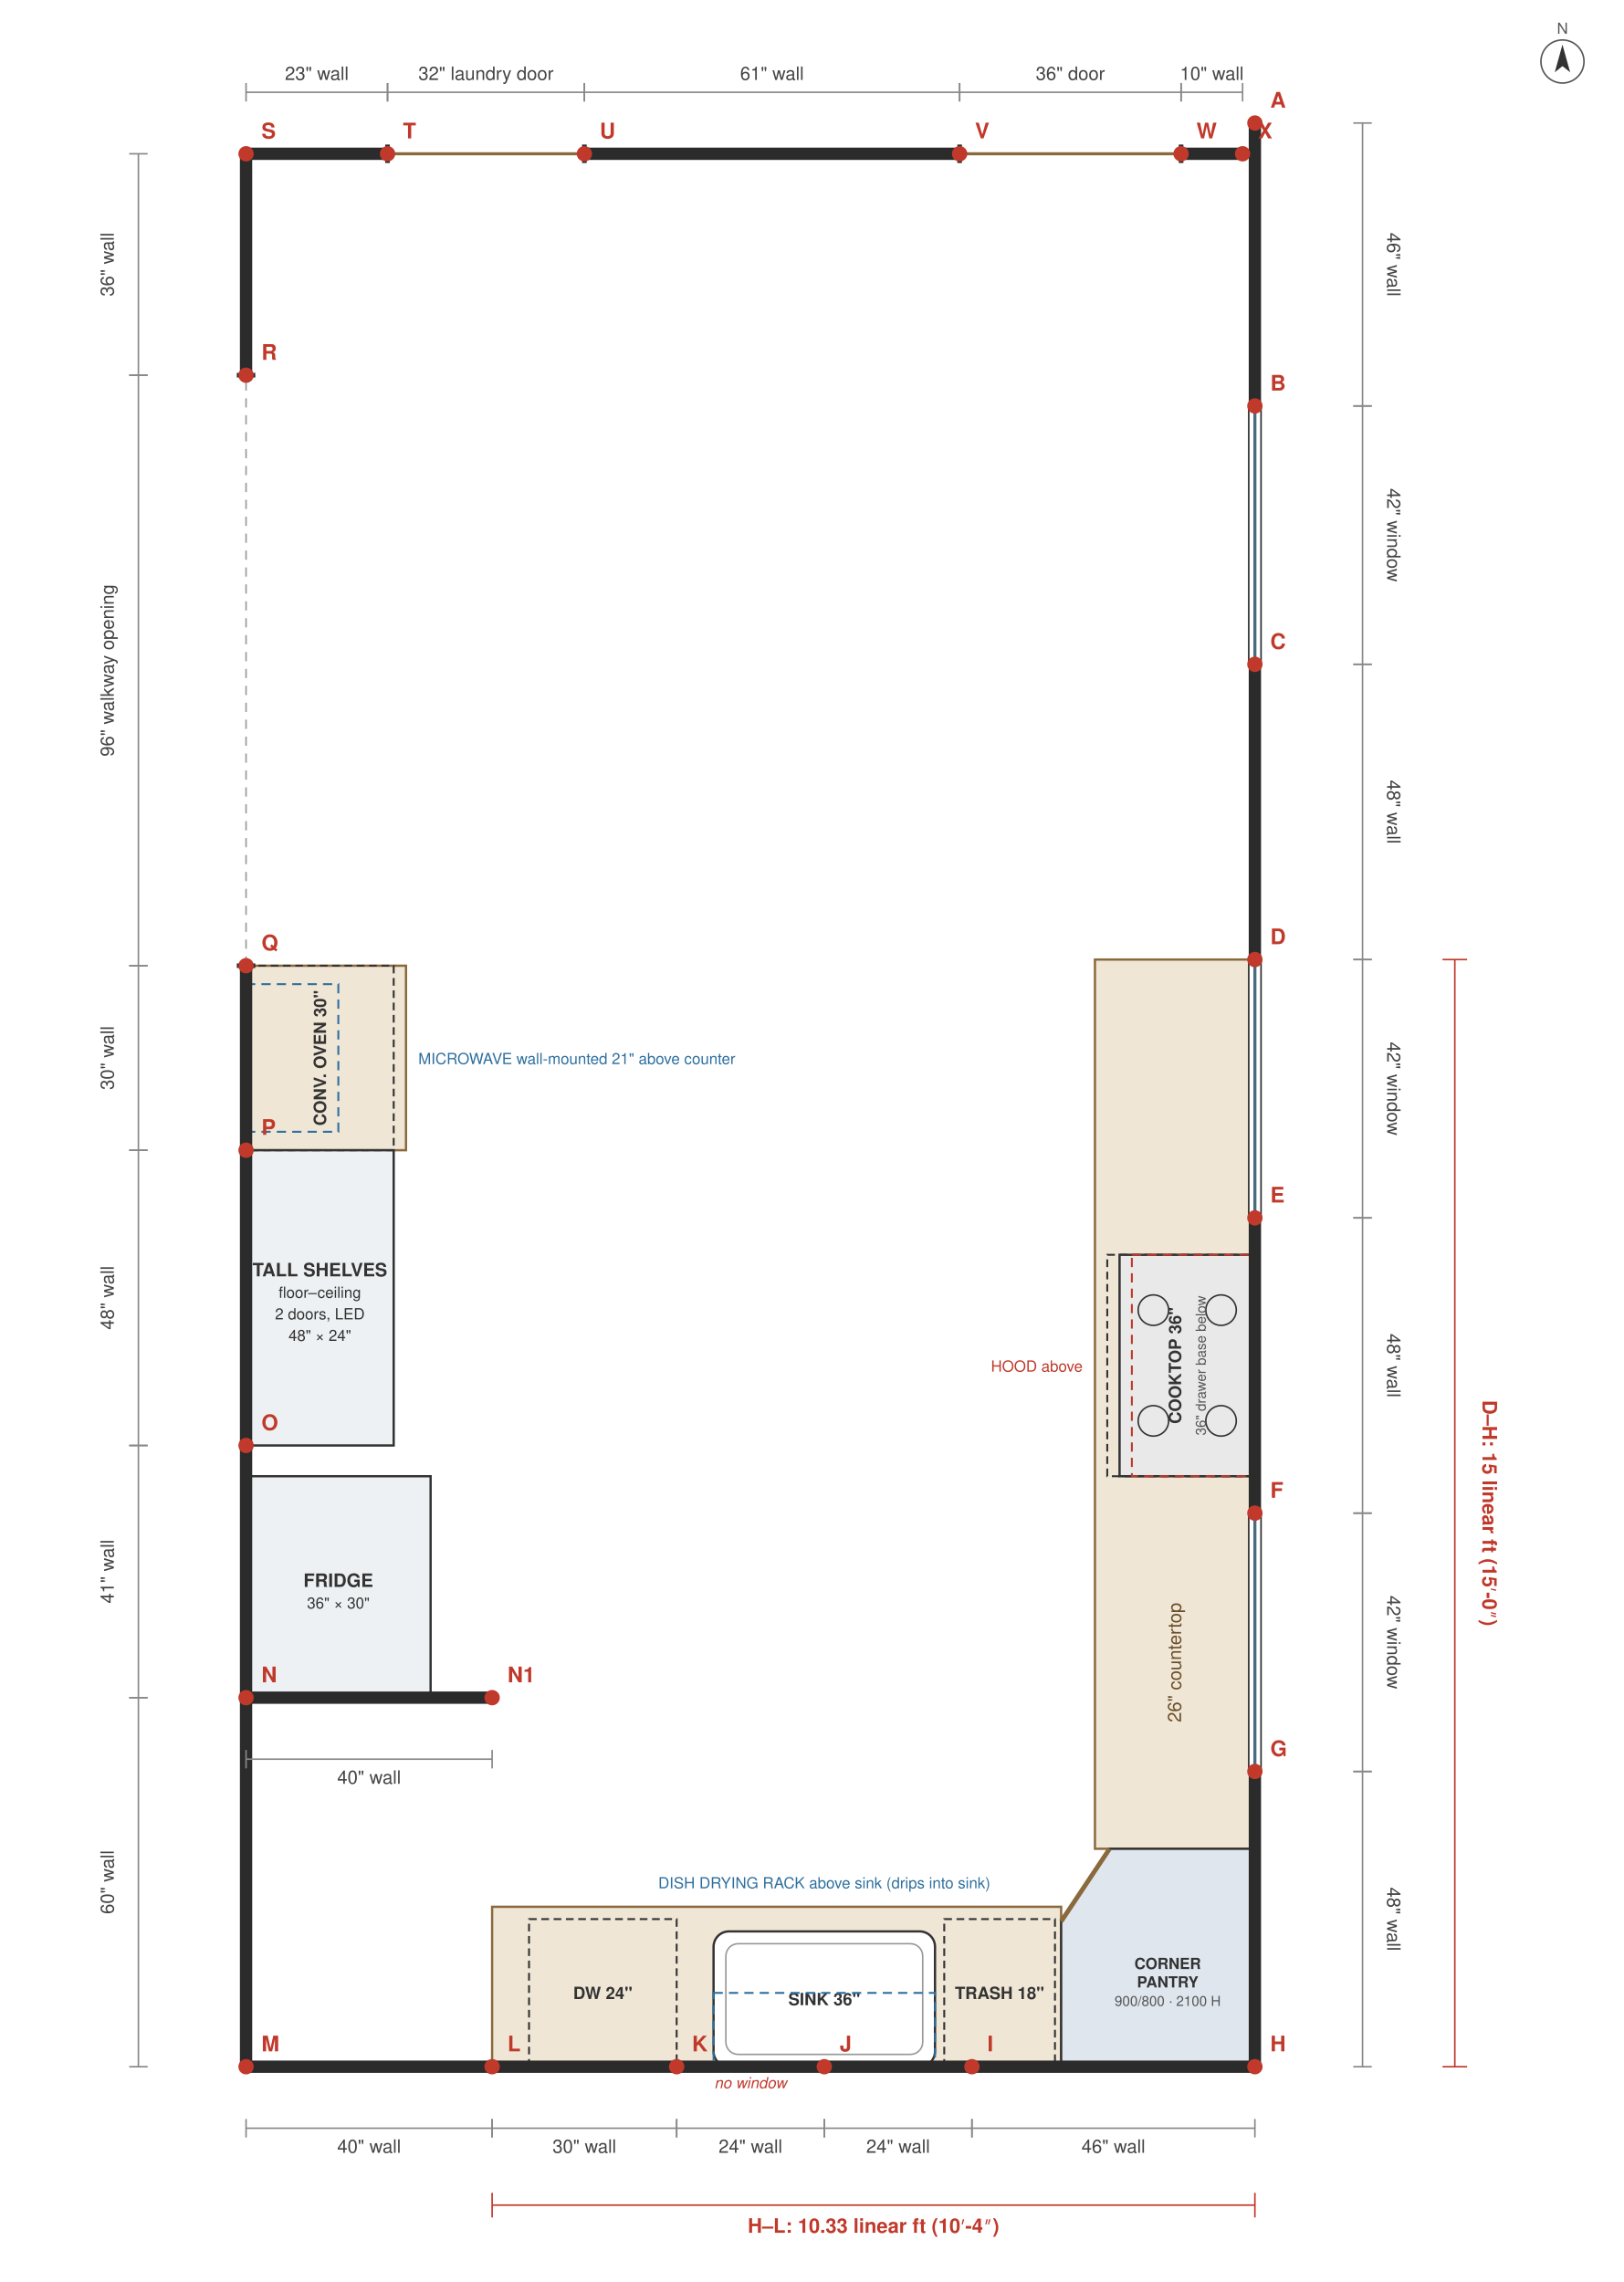
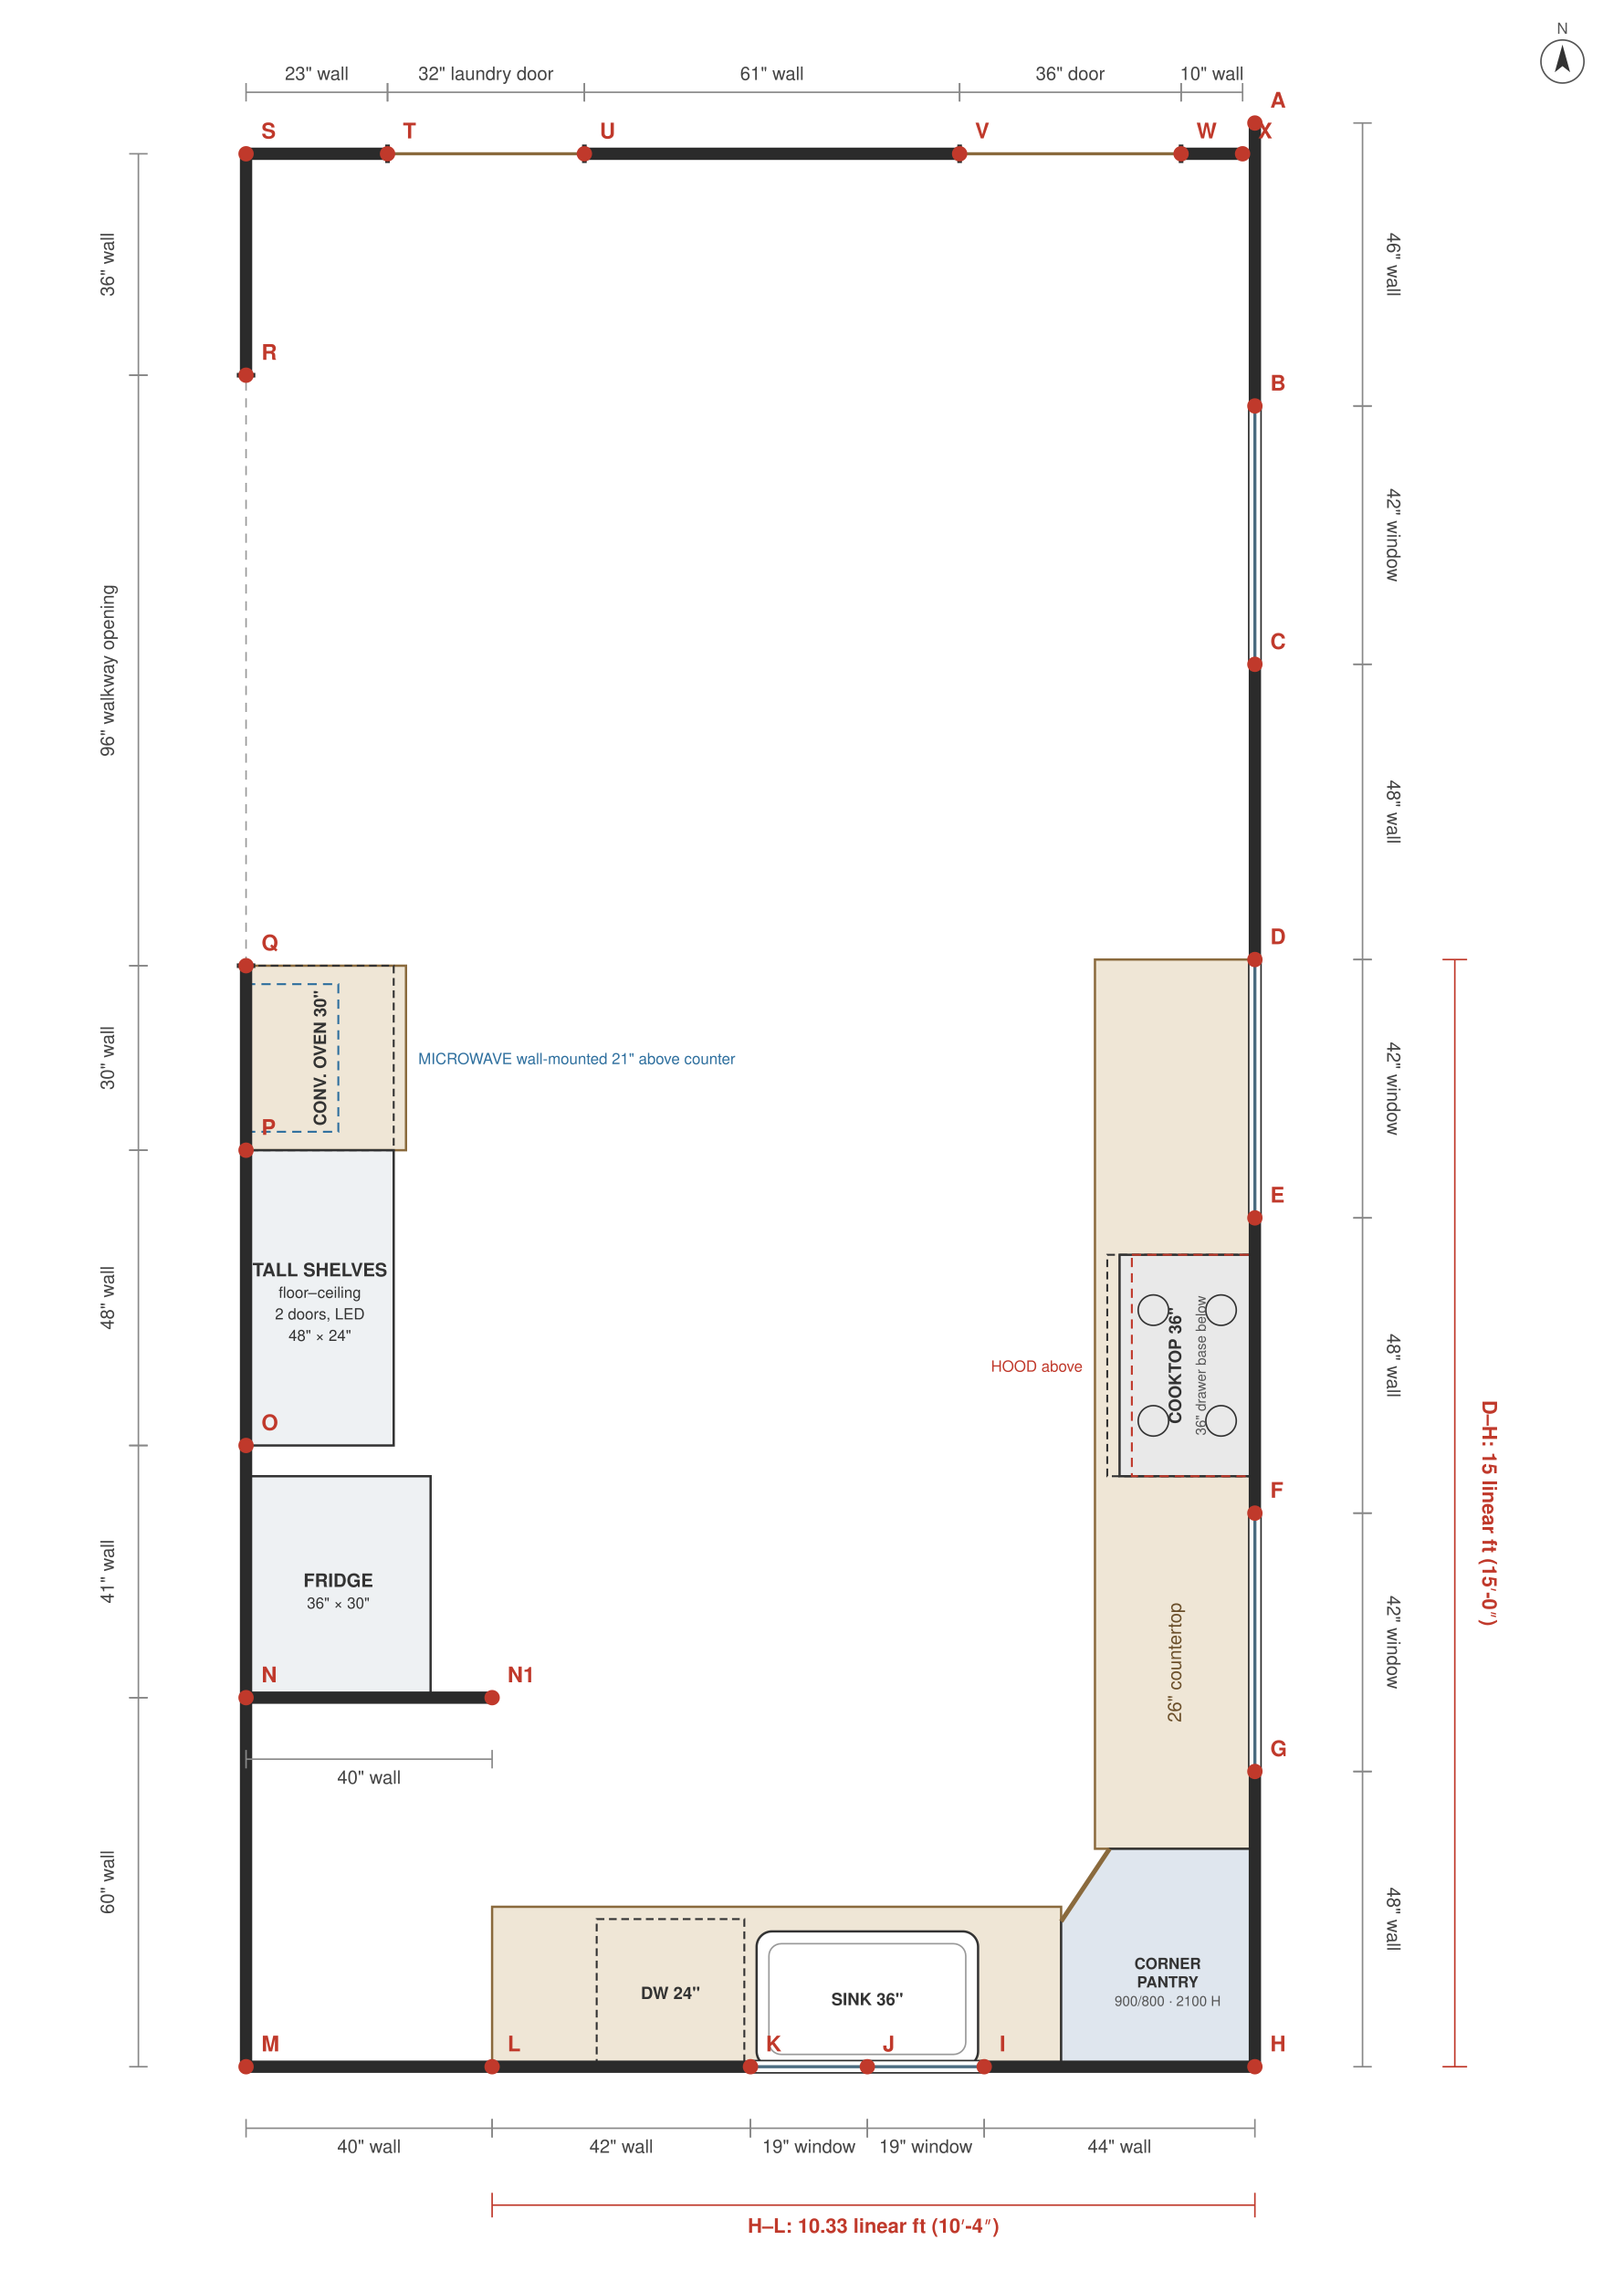
<svg xmlns="http://www.w3.org/2000/svg" viewBox="0 0 1056 1484" width="1056" height="1484" font-family="Helvetica, Arial, sans-serif">
  <rect width="1056" height="1484" fill="#ffffff" />
  <g id="north" transform="translate(1016,40)">
    <circle r="14" fill="none" stroke="#555" />
    <path d="M 0 -11 L 5 7 L 0 3 L -5 7 Z" fill="#333" />
    <text y="-18" font-size="10" fill="#555" text-anchor="middle">N</text>
  </g>
  <path id="counter-Dp" d="M 816 624 L 816 1202.268 L 712 1202.268 L 712 624 Z" fill="#efe6d6" stroke="#8a6a3d" stroke-width="1.5" />
  <text x="764.0" y="1085.134" font-size="12" fill="#6b4f2a" text-anchor="middle" transform="rotate(-90 764.0 1081.134)">26" countertop</text>
  <path id="counter-pL" d="M 690.016 1344 L 320 1344 L 320 1240 L 690.016 1240 Z" fill="#efe6d6" stroke="#8a6a3d" stroke-width="1.5" />
  <path id="counter-PQ" d="M 160 748 L 160 628 L 264 628 L 264 748 Z" fill="#efe6d6" stroke="#8a6a3d" stroke-width="1.5" />
  <g id="appliance-fridge">
    <rect x="160" y="960" width="120" height="144" fill="#eef1f3" stroke="#333" stroke-width="1.5" />
    <text x="220.0" y="1032.0" font-size="12" font-weight="700" fill="#333" text-anchor="middle">FRIDGE</text>
    <text x="220.0" y="1046.0" font-size="10" font-weight="400" fill="#333" text-anchor="middle">36" × 30"</text>
  </g>
  <g id="appliance-tall shelves">
    <rect x="160" y="748" width="96" height="192" fill="#eef1f3" stroke="#333" stroke-width="1.5" />
    <text x="208.0" y="830.0" font-size="12" font-weight="700" fill="#333" text-anchor="middle">TALL SHELVES</text>
    <text x="208.0" y="844.0" font-size="10" font-weight="400" fill="#333" text-anchor="middle">floor–ceiling</text>
    <text x="208.0" y="858.0" font-size="10" font-weight="400" fill="#333" text-anchor="middle">2 doors, LED</text>
    <text x="208.0" y="872.0" font-size="10" font-weight="400" fill="#333" text-anchor="middle">48" × 24"</text>
  </g>
  <path id="corner-pantry" d="M 816 1344 L 816 1202.268 L 721.512 1202.268 L 690.016 1249.512 L 690.016 1344 Z" fill="#dfe6ee" stroke="#333" stroke-width="1.5" />
  <line x1="721.512" y1="1202.268" x2="690.016" y2="1249.512" stroke="#8a6a3d" stroke-width="3" />
  <text x="759.307" y="1280.472" font-size="10" font-weight="700" fill="#333" text-anchor="middle">CORNER</text>
  <text x="759.307" y="1292.472" font-size="10" font-weight="700" fill="#333" text-anchor="middle">PANTRY</text>
  <text x="759.307" y="1304.472" font-size="9" fill="#555" text-anchor="middle">900/800 · 2100 H</text>
-   <text x="488.0" y="1358.0" font-size="10" font-style="italic" fill="#c0392b" text-anchor="middle">no window</text>
  <g id="under-conv.">
    <rect x="160" y="628" width="96" height="120" fill="none" stroke="#333" stroke-width="1.25" stroke-dasharray="5 3" />
    <text x="212.0" y="688.0" font-size="11" font-weight="700" fill="#333" text-anchor="middle" transform="rotate(-90 212.0 688.0)">CONV. OVEN 30"</text>
  </g>
  <g id="rack-microwave">
    <rect x="160" y="640" width="60" height="96" fill="none" stroke="#2e6f9e" stroke-width="1.25" stroke-dasharray="6 4" />
    <text x="272" y="692.0" font-size="10" fill="#2e6f9e" text-anchor="start">MICROWAVE wall-mounted 21" above counter</text>
  </g>
  <g id="under-base">
    <rect x="720" y="816" width="96" height="144" fill="none" stroke="#333" stroke-width="1.25" stroke-dasharray="5 3" />
  </g>
  <g id="range-cooktop">
    <rect x="728" y="816" width="88" height="144" fill="#e9e9e9" stroke="#333" stroke-width="1.5" />
    <circle cx="750.0" cy="852.0" r="9.9" fill="none" stroke="#333" />
    <circle cx="750.0" cy="924.0" r="9.9" fill="none" stroke="#333" />
    <circle cx="794.0" cy="852.0" r="9.9" fill="none" stroke="#333" />
    <circle cx="794.0" cy="924.0" r="9.9" fill="none" stroke="#333" />
    <text x="768.0" y="888.0" font-size="11" font-weight="700" fill="#333" text-anchor="middle" transform="rotate(-90 768.0 888.0)">COOKTOP 36"</text>
    <text x="784.0" y="888.0" font-size="9" fill="#555" text-anchor="middle" transform="rotate(-90 784.0 888.0)">36" drawer base below</text>
  </g>
  <g id="hood-hood">
    <rect x="736" y="816" width="80" height="144" fill="none" stroke="#c0392b" stroke-width="1.25" stroke-dasharray="6 4" />
    <text x="704" y="892.0" font-size="10" fill="#c0392b" text-anchor="end">HOOD above</text>
  </g>
  <g id="sink-sink">
-     <rect x="464" y="1256" width="144" height="88" rx="10" fill="#fff" stroke="#333" stroke-width="1.5" />
-     <rect x="472" y="1264" width="128" height="72" rx="8" fill="none" stroke="#999" />
-     <text x="536.0" y="1304.0" font-size="11" font-weight="700" fill="#333" text-anchor="middle">SINK 36"</text>
-   </g>
-   <g id="rack-dish">
-     <rect x="464" y="1296" width="144" height="48" fill="none" stroke="#2e6f9e" stroke-width="1.25" stroke-dasharray="6 4" />
-     <text x="536.0" y="1228" font-size="10" fill="#2e6f9e" text-anchor="middle">DISH DRYING RACK above sink (drips into sink)</text>
+     <rect x="492" y="1256" width="144" height="88" rx="10" fill="#fff" stroke="#333" stroke-width="1.5" />
+     <rect x="500" y="1264" width="128" height="72" rx="8" fill="none" stroke="#999" />
+     <text x="564.0" y="1304.0" font-size="11" font-weight="700" fill="#333" text-anchor="middle">SINK 36"</text>
  </g>
  <g id="under-dw">
-     <rect x="344" y="1248" width="96" height="96" fill="none" stroke="#333" stroke-width="1.25" stroke-dasharray="5 3" />
-     <text x="392.0" y="1300.0" font-size="11" font-weight="700" fill="#333" text-anchor="middle">DW 24"</text>
-   </g>
-   <g id="under-trash">
-     <rect x="614.0" y="1248" width="72.0" height="96" fill="none" stroke="#333" stroke-width="1.25" stroke-dasharray="5 3" />
-     <text x="650.0" y="1300.0" font-size="11" font-weight="700" fill="#333" text-anchor="middle">TRASH 18"</text>
+     <rect x="388" y="1248" width="96" height="96" fill="none" stroke="#333" stroke-width="1.25" stroke-dasharray="5 3" />
+     <text x="436.0" y="1300.0" font-size="11" font-weight="700" fill="#333" text-anchor="middle">DW 24"</text>
  </g>
  <line id="wall-AB" x1="816" y1="80" x2="816" y2="264" stroke="#2b2b2b" stroke-width="8" />
  <g stroke="#888">
    <line x1="886" y1="80" x2="886" y2="264" />
    <line x1="880" y1="80" x2="892" y2="80" />
    <line x1="880" y1="264" x2="892" y2="264" />
  </g>
  <text x="902" y="172.0" font-size="12" fill="#444" text-anchor="middle" transform="rotate(90 902 172.0)">46" wall</text>
  <g id="window-BC">
    <rect x="812" y="264" width="8" height="168" fill="#fff" stroke="#2b2b2b" />
    <line x1="816" y1="264" x2="816" y2="432" stroke="#4a6b80" stroke-width="2" />
  </g>
  <g stroke="#888">
    <line x1="886" y1="264" x2="886" y2="432" />
    <line x1="880" y1="264" x2="892" y2="264" />
    <line x1="880" y1="432" x2="892" y2="432" />
  </g>
  <text x="902" y="348.0" font-size="12" fill="#444" text-anchor="middle" transform="rotate(90 902 348.0)">42" window</text>
  <line id="wall-CD" x1="816" y1="432" x2="816" y2="624" stroke="#2b2b2b" stroke-width="8" />
  <g stroke="#888">
    <line x1="886" y1="432" x2="886" y2="624" />
    <line x1="880" y1="432" x2="892" y2="432" />
    <line x1="880" y1="624" x2="892" y2="624" />
  </g>
  <text x="902" y="528.0" font-size="12" fill="#444" text-anchor="middle" transform="rotate(90 902 528.0)">48" wall</text>
  <g id="window-DE">
    <rect x="812" y="624" width="8" height="168" fill="#fff" stroke="#2b2b2b" />
    <line x1="816" y1="624" x2="816" y2="792" stroke="#4a6b80" stroke-width="2" />
  </g>
  <g stroke="#888">
    <line x1="886" y1="624" x2="886" y2="792" />
    <line x1="880" y1="624" x2="892" y2="624" />
    <line x1="880" y1="792" x2="892" y2="792" />
  </g>
  <text x="902" y="708.0" font-size="12" fill="#444" text-anchor="middle" transform="rotate(90 902 708.0)">42" window</text>
  <line id="wall-EF" x1="816" y1="792" x2="816" y2="984" stroke="#2b2b2b" stroke-width="8" />
  <g stroke="#888">
    <line x1="886" y1="792" x2="886" y2="984" />
    <line x1="880" y1="792" x2="892" y2="792" />
    <line x1="880" y1="984" x2="892" y2="984" />
  </g>
  <text x="902" y="888.0" font-size="12" fill="#444" text-anchor="middle" transform="rotate(90 902 888.0)">48" wall</text>
  <g id="window-FG">
    <rect x="812" y="984" width="8" height="168" fill="#fff" stroke="#2b2b2b" />
    <line x1="816" y1="984" x2="816" y2="1152" stroke="#4a6b80" stroke-width="2" />
  </g>
  <g stroke="#888">
    <line x1="886" y1="984" x2="886" y2="1152" />
    <line x1="880" y1="984" x2="892" y2="984" />
    <line x1="880" y1="1152" x2="892" y2="1152" />
  </g>
  <text x="902" y="1068.0" font-size="12" fill="#444" text-anchor="middle" transform="rotate(90 902 1068.0)">42" window</text>
  <line id="wall-GH" x1="816" y1="1152" x2="816" y2="1344" stroke="#2b2b2b" stroke-width="8" />
  <g stroke="#888">
    <line x1="886" y1="1152" x2="886" y2="1344" />
    <line x1="880" y1="1152" x2="892" y2="1152" />
    <line x1="880" y1="1344" x2="892" y2="1344" />
  </g>
  <text x="902" y="1248.0" font-size="12" fill="#444" text-anchor="middle" transform="rotate(90 902 1248.0)">48" wall</text>
-   <line id="wall-HI" x1="816" y1="1344" x2="632" y2="1344" stroke="#2b2b2b" stroke-width="8" />
-   <g stroke="#888">
-     <line x1="816" y1="1384" x2="632" y2="1384" />
+   <line id="wall-HI" x1="816" y1="1344" x2="640" y2="1344" stroke="#2b2b2b" stroke-width="8" />
+   <g stroke="#888">
+     <line x1="816" y1="1384" x2="640" y2="1384" />
    <line x1="816" y1="1378" x2="816" y2="1390" />
-     <line x1="632" y1="1378" x2="632" y2="1390" />
-   </g>
-   <text x="724.0" y="1400" font-size="12" fill="#444" text-anchor="middle">46" wall</text>
-   <line id="wall-IJ" x1="632" y1="1344" x2="536" y2="1344" stroke="#2b2b2b" stroke-width="8" />
-   <g stroke="#888">
-     <line x1="632" y1="1384" x2="536" y2="1384" />
-     <line x1="632" y1="1378" x2="632" y2="1390" />
-     <line x1="536" y1="1378" x2="536" y2="1390" />
-   </g>
-   <text x="584.0" y="1400" font-size="12" fill="#444" text-anchor="middle">24" wall</text>
-   <line id="wall-JK" x1="536" y1="1344" x2="440" y2="1344" stroke="#2b2b2b" stroke-width="8" />
-   <g stroke="#888">
-     <line x1="536" y1="1384" x2="440" y2="1384" />
-     <line x1="536" y1="1378" x2="536" y2="1390" />
-     <line x1="440" y1="1378" x2="440" y2="1390" />
-   </g>
-   <text x="488.0" y="1400" font-size="12" fill="#444" text-anchor="middle">24" wall</text>
-   <line id="wall-KL" x1="440" y1="1344" x2="320" y2="1344" stroke="#2b2b2b" stroke-width="8" />
-   <g stroke="#888">
-     <line x1="440" y1="1384" x2="320" y2="1384" />
-     <line x1="440" y1="1378" x2="440" y2="1390" />
+     <line x1="640" y1="1378" x2="640" y2="1390" />
+   </g>
+   <text x="728.0" y="1400" font-size="12" fill="#444" text-anchor="middle">44" wall</text>
+   <g id="window-IJ">
+     <rect x="564" y="1340" width="76" height="8" fill="#fff" stroke="#2b2b2b" />
+     <line x1="640" y1="1344" x2="564" y2="1344" stroke="#4a6b80" stroke-width="2" />
+   </g>
+   <g stroke="#888">
+     <line x1="640" y1="1384" x2="564" y2="1384" />
+     <line x1="640" y1="1378" x2="640" y2="1390" />
+     <line x1="564" y1="1378" x2="564" y2="1390" />
+   </g>
+   <text x="602.0" y="1400" font-size="12" fill="#444" text-anchor="middle">19" window</text>
+   <g id="window-JK">
+     <rect x="488" y="1340" width="76" height="8" fill="#fff" stroke="#2b2b2b" />
+     <line x1="564" y1="1344" x2="488" y2="1344" stroke="#4a6b80" stroke-width="2" />
+   </g>
+   <g stroke="#888">
+     <line x1="564" y1="1384" x2="488" y2="1384" />
+     <line x1="564" y1="1378" x2="564" y2="1390" />
+     <line x1="488" y1="1378" x2="488" y2="1390" />
+   </g>
+   <text x="526.0" y="1400" font-size="12" fill="#444" text-anchor="middle">19" window</text>
+   <line id="wall-KL" x1="488" y1="1344" x2="320" y2="1344" stroke="#2b2b2b" stroke-width="8" />
+   <g stroke="#888">
+     <line x1="488" y1="1384" x2="320" y2="1384" />
+     <line x1="488" y1="1378" x2="488" y2="1390" />
    <line x1="320" y1="1378" x2="320" y2="1390" />
  </g>
-   <text x="380.0" y="1400" font-size="12" fill="#444" text-anchor="middle">30" wall</text>
+   <text x="404.0" y="1400" font-size="12" fill="#444" text-anchor="middle">42" wall</text>
  <line id="wall-LM" x1="320" y1="1344" x2="160" y2="1344" stroke="#2b2b2b" stroke-width="8" />
  <g stroke="#888">
    <line x1="320" y1="1384" x2="160" y2="1384" />
    <line x1="320" y1="1378" x2="320" y2="1390" />
    <line x1="160" y1="1378" x2="160" y2="1390" />
  </g>
  <text x="240.0" y="1400" font-size="12" fill="#444" text-anchor="middle">40" wall</text>
  <line id="wall-MN" x1="160" y1="1344" x2="160" y2="1104" stroke="#2b2b2b" stroke-width="8" />
  <g stroke="#888">
    <line x1="90" y1="1344" x2="90" y2="1104" />
    <line x1="84" y1="1344" x2="96" y2="1344" />
    <line x1="84" y1="1104" x2="96" y2="1104" />
  </g>
  <text x="74" y="1224.0" font-size="12" fill="#444" text-anchor="middle" transform="rotate(-90 74 1224.0)">60" wall</text>
  <line id="wall-NN1" x1="160" y1="1104" x2="320" y2="1104" stroke="#2b2b2b" stroke-width="8" />
  <g stroke="#888">
    <line x1="160" y1="1144" x2="320" y2="1144" />
    <line x1="160" y1="1138" x2="160" y2="1150" />
    <line x1="320" y1="1138" x2="320" y2="1150" />
  </g>
  <text x="240.0" y="1160" font-size="12" fill="#444" text-anchor="middle">40" wall</text>
  <line id="wall-NO" x1="160" y1="1104" x2="160" y2="940" stroke="#2b2b2b" stroke-width="8" />
  <g stroke="#888">
    <line x1="90" y1="1104" x2="90" y2="940" />
    <line x1="84" y1="1104" x2="96" y2="1104" />
    <line x1="84" y1="940" x2="96" y2="940" />
  </g>
  <text x="74" y="1022.0" font-size="12" fill="#444" text-anchor="middle" transform="rotate(-90 74 1022.0)">41" wall</text>
  <line id="wall-OP" x1="160" y1="940" x2="160" y2="748" stroke="#2b2b2b" stroke-width="8" />
  <g stroke="#888">
    <line x1="90" y1="940" x2="90" y2="748" />
    <line x1="84" y1="940" x2="96" y2="940" />
    <line x1="84" y1="748" x2="96" y2="748" />
  </g>
  <text x="74" y="844.0" font-size="12" fill="#444" text-anchor="middle" transform="rotate(-90 74 844.0)">48" wall</text>
  <line id="wall-PQ" x1="160" y1="748" x2="160" y2="628" stroke="#2b2b2b" stroke-width="8" />
  <g stroke="#888">
    <line x1="90" y1="748" x2="90" y2="628" />
    <line x1="84" y1="748" x2="96" y2="748" />
    <line x1="84" y1="628" x2="96" y2="628" />
  </g>
  <text x="74" y="688.0" font-size="12" fill="#444" text-anchor="middle" transform="rotate(-90 74 688.0)">30" wall</text>
  <g id="opening-QR" stroke="#2b2b2b">
    <line x1="160" y1="628" x2="160" y2="244" stroke="#999" stroke-dasharray="6 5" />
    <line x1="154" y1="628" x2="166" y2="628" stroke-width="3" />
    <line x1="154" y1="244" x2="166" y2="244" stroke-width="3" />
  </g>
  <g stroke="#888">
    <line x1="90" y1="628" x2="90" y2="244" />
    <line x1="84" y1="628" x2="96" y2="628" />
    <line x1="84" y1="244" x2="96" y2="244" />
  </g>
  <text x="74" y="436.0" font-size="12" fill="#444" text-anchor="middle" transform="rotate(-90 74 436.0)">96" walkway opening</text>
  <line id="wall-RS" x1="160" y1="244" x2="160" y2="100" stroke="#2b2b2b" stroke-width="8" />
  <g stroke="#888">
    <line x1="90" y1="244" x2="90" y2="100" />
    <line x1="84" y1="244" x2="96" y2="244" />
    <line x1="84" y1="100" x2="96" y2="100" />
  </g>
  <text x="74" y="172.0" font-size="12" fill="#444" text-anchor="middle" transform="rotate(-90 74 172.0)">36" wall</text>
  <line id="wall-ST" x1="160" y1="100" x2="252" y2="100" stroke="#2b2b2b" stroke-width="8" />
  <g stroke="#888">
    <line x1="160" y1="60" x2="252" y2="60" />
    <line x1="160" y1="54" x2="160" y2="66" />
    <line x1="252" y1="54" x2="252" y2="66" />
  </g>
  <text x="206.0" y="52" font-size="12" fill="#444" text-anchor="middle">23" wall</text>
  <g id="door-TU" stroke="#2b2b2b">
    <line x1="252" y1="100" x2="380" y2="100" stroke="#8a6a3d" stroke-width="2" />
    <line x1="252" y1="94" x2="252" y2="106" stroke-width="3" />
    <line x1="380" y1="94" x2="380" y2="106" stroke-width="3" />
  </g>
  <g stroke="#888">
    <line x1="252" y1="60" x2="380" y2="60" />
    <line x1="252" y1="54" x2="252" y2="66" />
    <line x1="380" y1="54" x2="380" y2="66" />
  </g>
  <text x="316.0" y="52" font-size="12" fill="#444" text-anchor="middle">32" laundry door</text>
  <line id="wall-UV" x1="380" y1="100" x2="624" y2="100" stroke="#2b2b2b" stroke-width="8" />
  <g stroke="#888">
    <line x1="380" y1="60" x2="624" y2="60" />
    <line x1="380" y1="54" x2="380" y2="66" />
    <line x1="624" y1="54" x2="624" y2="66" />
  </g>
  <text x="502.0" y="52" font-size="12" fill="#444" text-anchor="middle">61" wall</text>
  <g id="door-VW" stroke="#2b2b2b">
    <line x1="624" y1="100" x2="768" y2="100" stroke="#8a6a3d" stroke-width="2" />
    <line x1="624" y1="94" x2="624" y2="106" stroke-width="3" />
    <line x1="768" y1="94" x2="768" y2="106" stroke-width="3" />
  </g>
  <g stroke="#888">
    <line x1="624" y1="60" x2="768" y2="60" />
    <line x1="624" y1="54" x2="624" y2="66" />
    <line x1="768" y1="54" x2="768" y2="66" />
  </g>
  <text x="696.0" y="52" font-size="12" fill="#444" text-anchor="middle">36" door</text>
  <line id="wall-WX" x1="768" y1="100" x2="808" y2="100" stroke="#2b2b2b" stroke-width="8" />
  <g stroke="#888">
    <line x1="768" y1="60" x2="808" y2="60" />
    <line x1="768" y1="54" x2="768" y2="66" />
    <line x1="808" y1="54" x2="808" y2="66" />
  </g>
  <text x="788.0" y="52" font-size="12" fill="#444" text-anchor="middle">10" wall</text>
  <g stroke="#c0392b">
    <line x1="946" y1="624" x2="946" y2="1344" />
    <line x1="938" y1="624" x2="954" y2="624" />
    <line x1="938" y1="1344" x2="954" y2="1344" />
  </g>
  <text x="964" y="984.0" font-size="13" font-weight="700" fill="#c0392b" text-anchor="middle" transform="rotate(90 964 984.0)">D–H: 15 linear ft (15′-0″)</text>
  <g stroke="#c0392b">
    <line x1="816" y1="1434" x2="320" y2="1434" />
    <line x1="816" y1="1426" x2="816" y2="1442" />
    <line x1="320" y1="1426" x2="320" y2="1442" />
  </g>
  <text x="568.0" y="1452" font-size="13" font-weight="700" fill="#c0392b" text-anchor="middle">H–L: 10.33 linear ft (10′-4″)</text>
  <g font-size="14" font-weight="700" fill="#c0392b">
    <circle cx="816" cy="80" r="5" />
    <text x="826" y="70">A</text>
    <circle cx="816" cy="264" r="5" />
    <text x="826" y="254">B</text>
    <circle cx="816" cy="432" r="5" />
    <text x="826" y="422">C</text>
    <circle cx="816" cy="624" r="5" />
    <text x="826" y="614">D</text>
    <circle cx="816" cy="792" r="5" />
    <text x="826" y="782">E</text>
    <circle cx="816" cy="984" r="5" />
    <text x="826" y="974">F</text>
    <circle cx="816" cy="1152" r="5" />
    <text x="826" y="1142">G</text>
    <circle cx="816" cy="1344" r="5" />
    <text x="826" y="1334">H</text>
-     <circle cx="632" cy="1344" r="5" />
-     <text x="642" y="1334">I</text>
-     <circle cx="536" cy="1344" r="5" />
-     <text x="546" y="1334">J</text>
-     <circle cx="440" cy="1344" r="5" />
-     <text x="450" y="1334">K</text>
+     <circle cx="640" cy="1344" r="5" />
+     <text x="650" y="1334">I</text>
+     <circle cx="564" cy="1344" r="5" />
+     <text x="574" y="1334">J</text>
+     <circle cx="488" cy="1344" r="5" />
+     <text x="498" y="1334">K</text>
    <circle cx="320" cy="1344" r="5" />
    <text x="330" y="1334">L</text>
    <circle cx="160" cy="1344" r="5" />
    <text x="170" y="1334">M</text>
    <circle cx="160" cy="1104" r="5" />
    <text x="170" y="1094">N</text>
    <circle cx="320" cy="1104" r="5" />
    <text x="330" y="1094">N1</text>
    <circle cx="160" cy="940" r="5" />
    <text x="170" y="930">O</text>
    <circle cx="160" cy="748" r="5" />
    <text x="170" y="738">P</text>
    <circle cx="160" cy="628" r="5" />
    <text x="170" y="618">Q</text>
    <circle cx="160" cy="244" r="5" />
    <text x="170" y="234">R</text>
    <circle cx="160" cy="100" r="5" />
    <text x="170" y="90">S</text>
    <circle cx="252" cy="100" r="5" />
    <text x="262" y="90">T</text>
    <circle cx="380" cy="100" r="5" />
    <text x="390" y="90">U</text>
    <circle cx="624" cy="100" r="5" />
    <text x="634" y="90">V</text>
    <circle cx="768" cy="100" r="5" />
    <text x="778" y="90">W</text>
    <circle cx="808" cy="100" r="5" />
    <text x="818" y="90">X</text>
  </g>
</svg>
